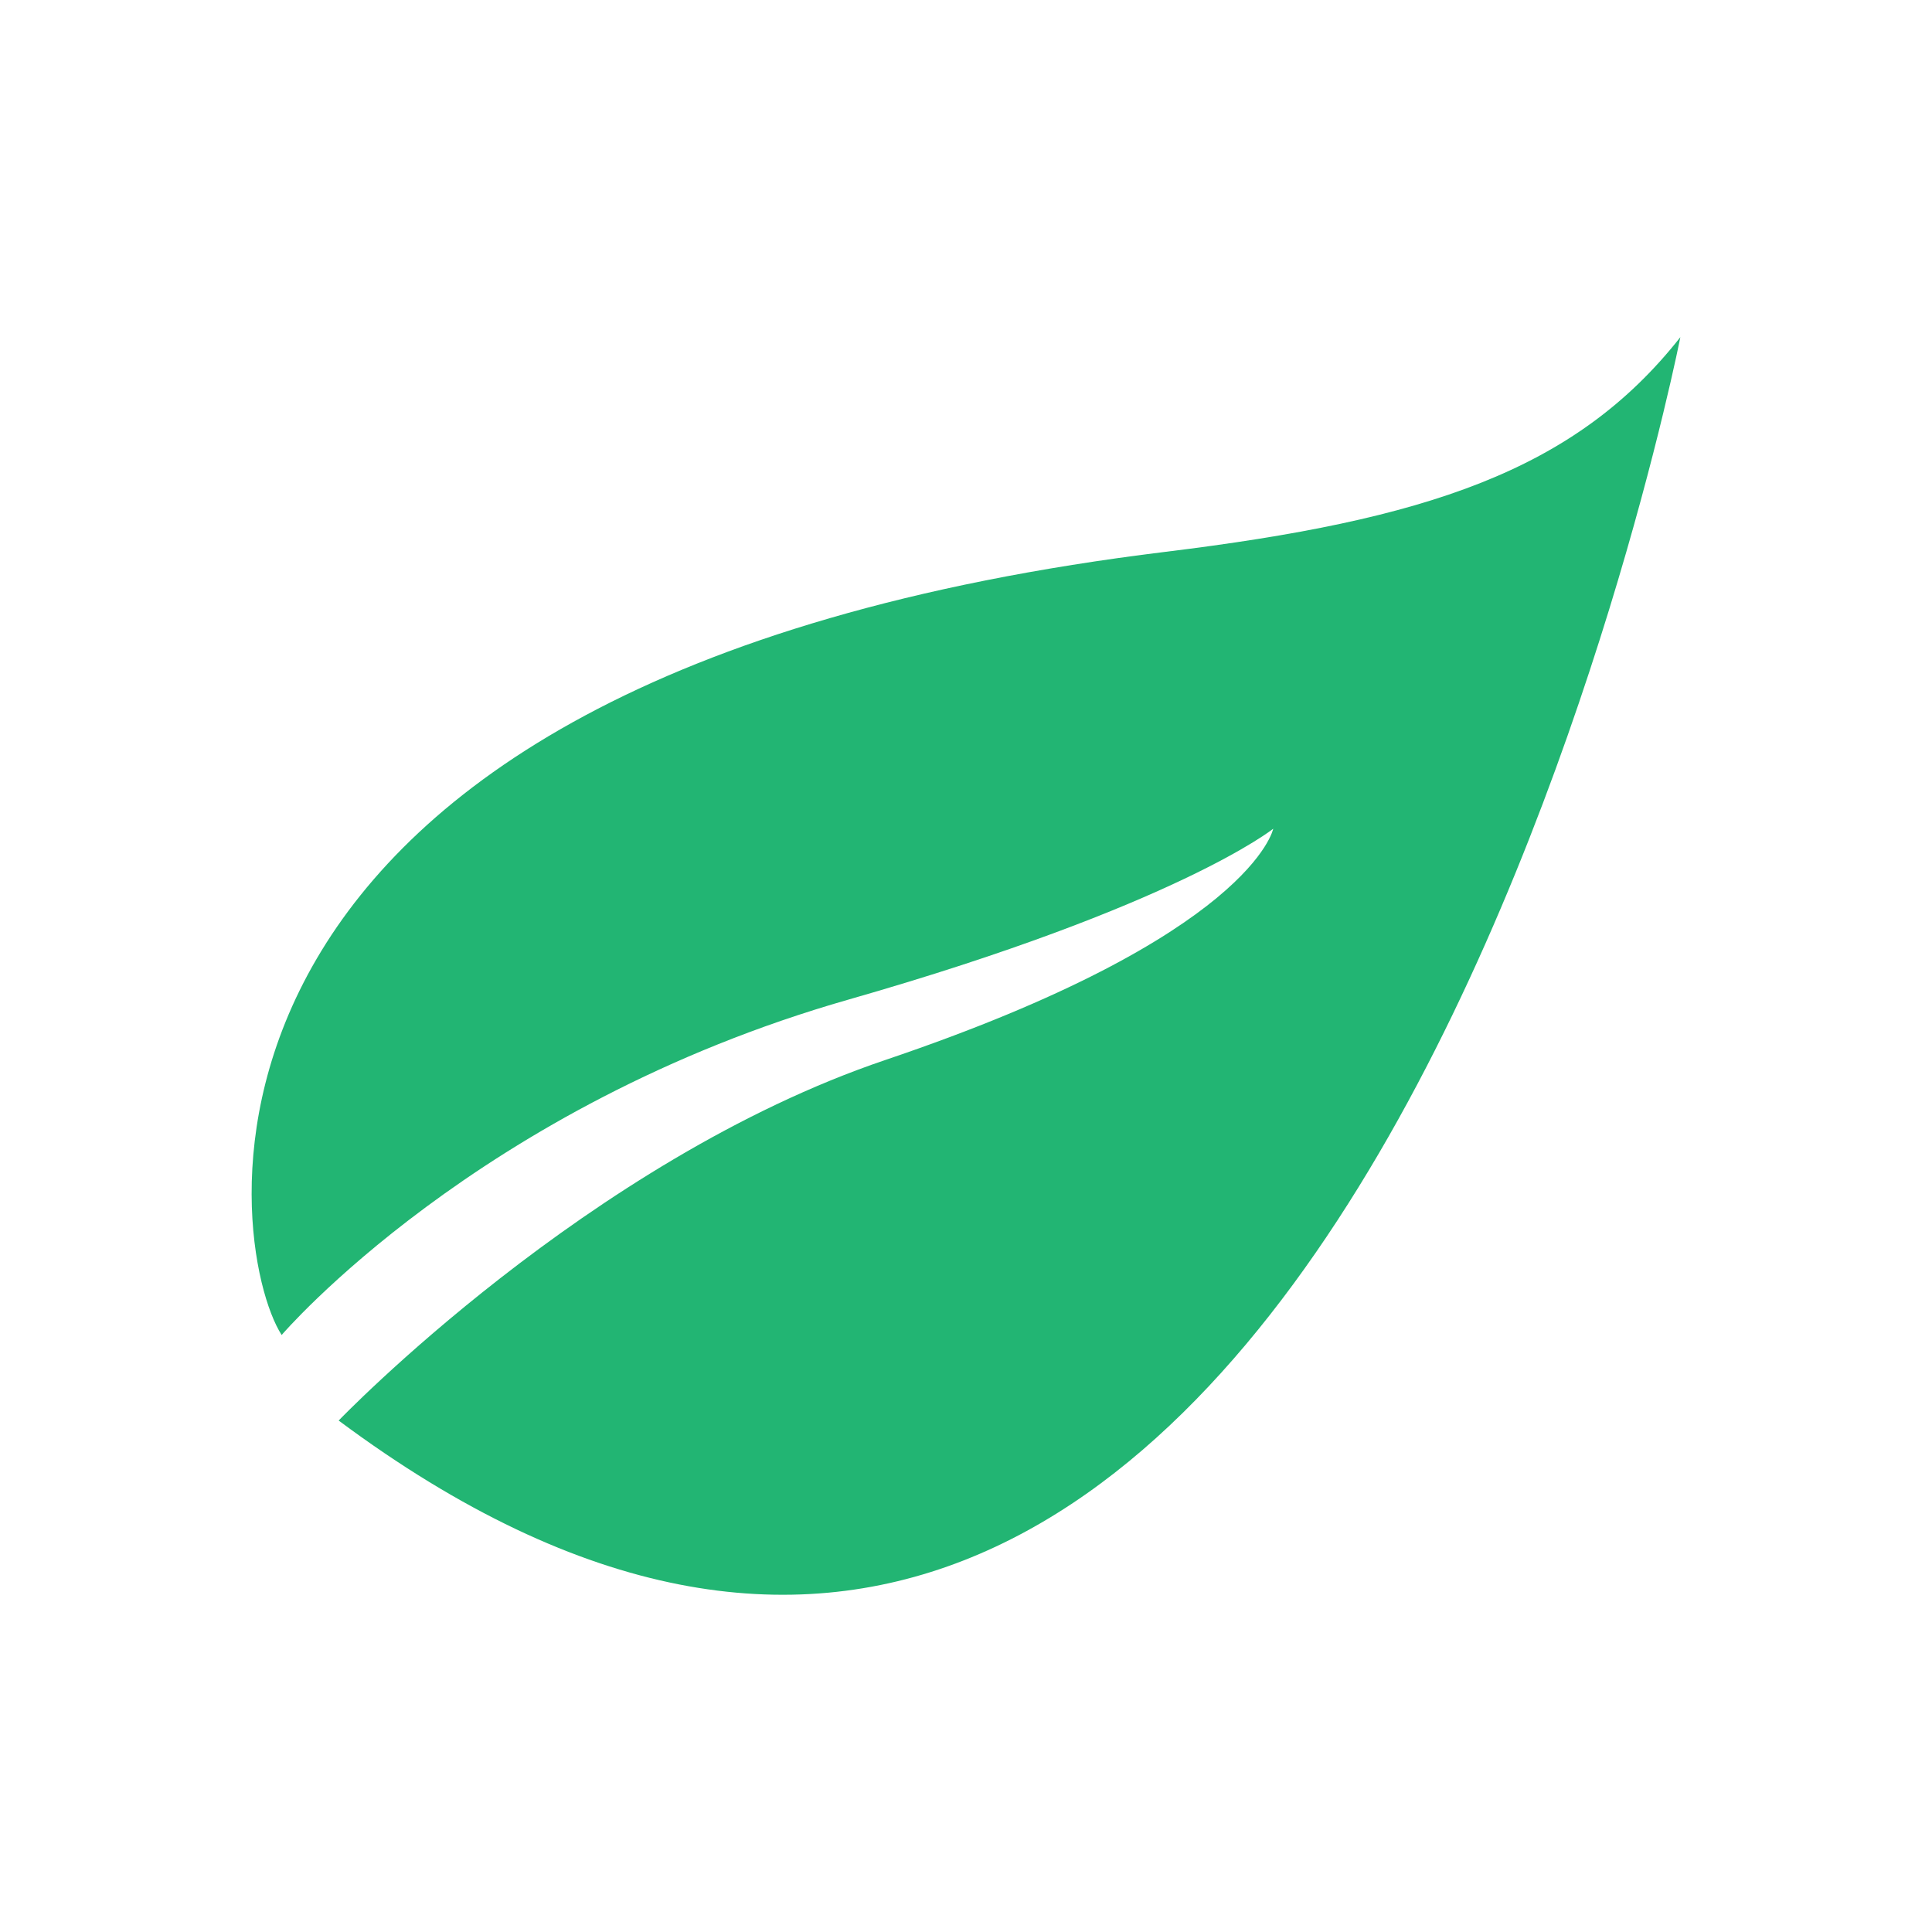
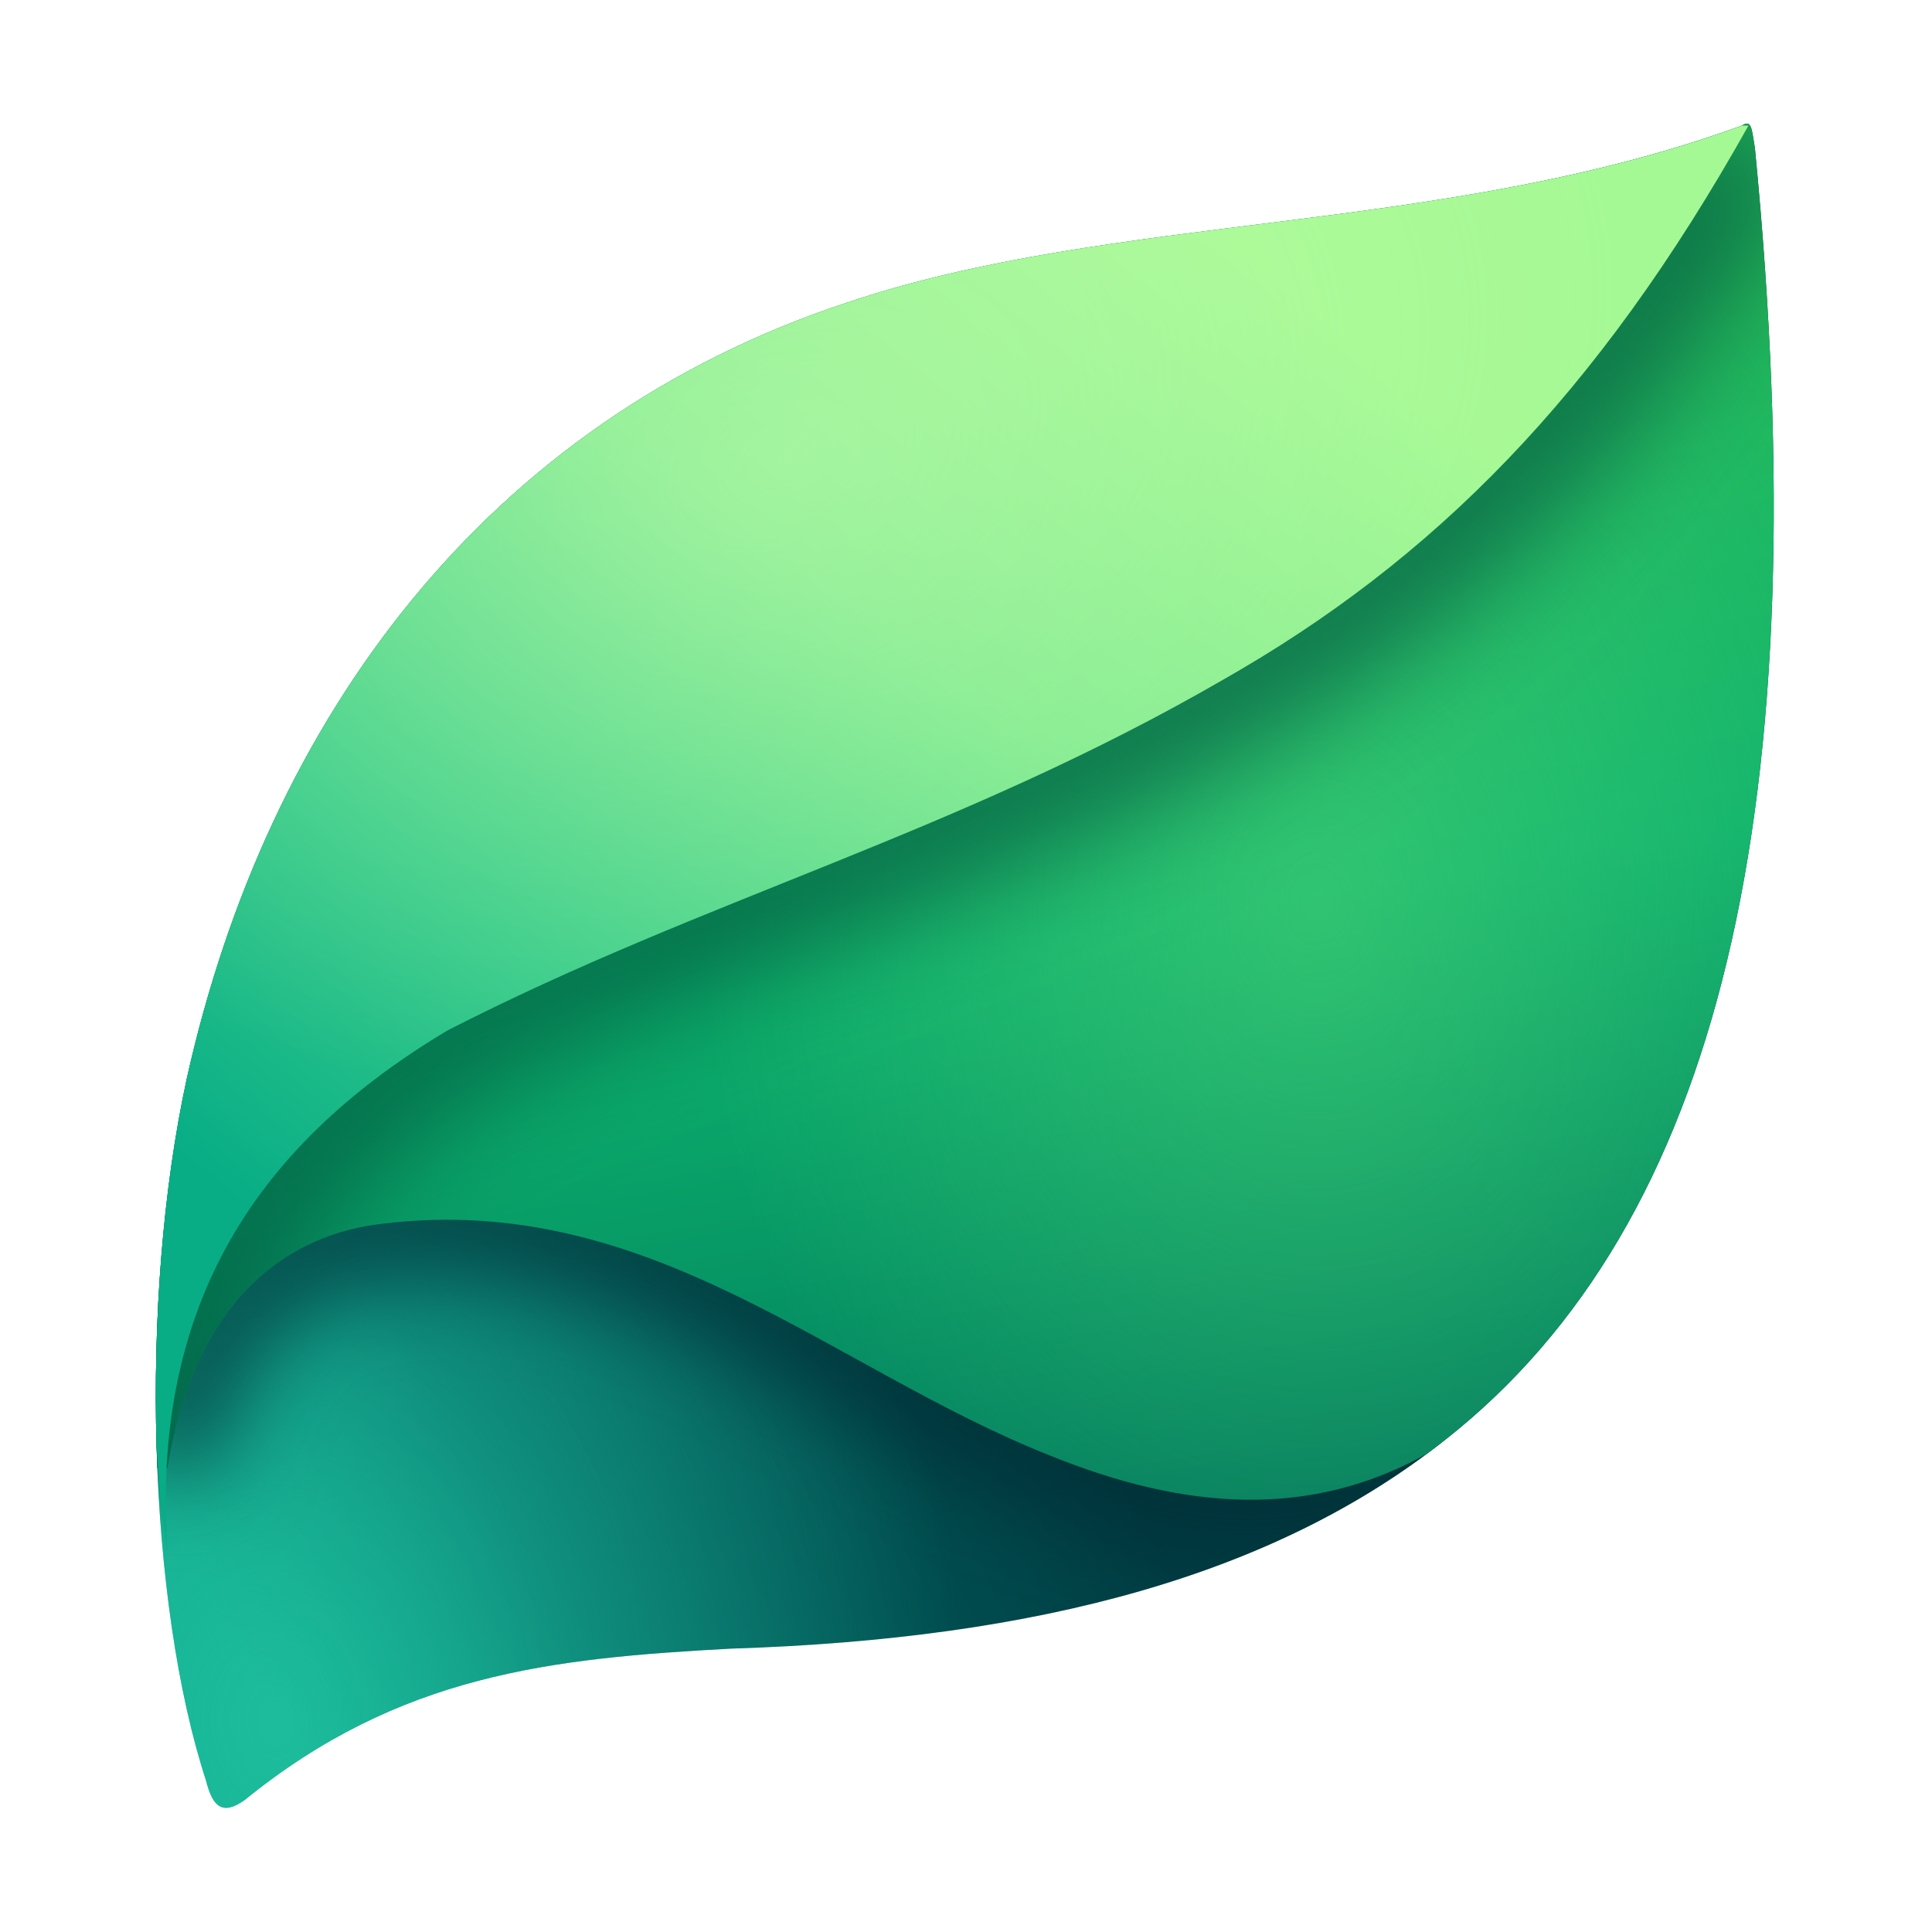
- <svg xmlns="http://www.w3.org/2000/svg" id="Layer_1" data-name="Layer 1" viewBox="0 0 512 512">
+ <svg xmlns="http://www.w3.org/2000/svg" xmlns:xlink="http://www.w3.org/1999/xlink" width="512" height="512" viewBox="107 103 600 600">
  <defs>
-     <style>
-       .cls-1 {
-         fill: #22b573;
-       }
-     </style>
+     <path id="leaf-outline" d="M 648 142 C 555 176 453 169 370 197 C 258 234 190 326 165 438 C 150 507 153 601 171 656 C 173 664 176 667 183 662 C 231 623 278 618 334 615 C 430 612 503 592 556 550 C 641 483 672 354 652 149 C 651 143 651 140 648 142 Z" />
+     <path id="leaf-body" d="M 107 103 H 707 V 466 L 551 554 C 514 575 475 572 433 555 C 365 528 309 473 226 483 C 190 487 166 514 159 559 H 107 Z" />
+     <path id="leaf-fold" d="M 648 142 C 555 176 453 169 370 197 C 258 234 190 326 165 438 C 154 485 152 538 159 585 C 154 511 184 460 246 423 C 326 382 404 362 487 314 C 552 277 603 226 650 142 Z" />
+     <linearGradient id="underside-color" x1="442" y1="535" x2="206" y2="661" gradientUnits="userSpaceOnUse">
+       <stop stop-color="#003d43" />
+       <stop offset="0.65" stop-color="#00635f" />
+       <stop offset="1" stop-color="#079c83" />
+     </linearGradient>
+     <radialGradient id="underside-light" cx="193" cy="637" r="213" gradientTransform="translate(0 -191.1) scale(1 1.3)" gradientUnits="userSpaceOnUse">
+       <stop stop-color="#22c5a3" stop-opacity="0.8" />
+       <stop offset="1" stop-color="#22c5a3" stop-opacity="0" />
+     </radialGradient>
+     <linearGradient id="body-color" x1="477" y1="225" x2="535" y2="574" gradientUnits="userSpaceOnUse">
+       <stop stop-color="#24ba5c" />
+       <stop offset="0.45" stop-color="#0cb16c" />
+       <stop offset="1" stop-color="#00765d" />
+     </linearGradient>
+     <radialGradient id="body-light" cx="516" cy="383" r="192" gradientTransform="translate(0 -114.9) scale(1 1.3)" gradientUnits="userSpaceOnUse">
+       <stop stop-color="#54d878" stop-opacity="0.5" />
+       <stop offset="1" stop-color="#54d878" stop-opacity="0" />
+     </radialGradient>
+     <linearGradient id="fold-color" x1="478" y1="169" x2="214" y2="502" gradientUnits="userSpaceOnUse">
+       <stop stop-color="#a5f994" />
+       <stop offset="0.38" stop-color="#7eea90" />
+       <stop offset="0.72" stop-color="#38cc8a" />
+       <stop offset="1" stop-color="#08ad86" />
+     </linearGradient>
+     <radialGradient id="fold-light" cx="0" cy="0" r="236" gradientTransform="translate(351 245) rotate(-22) scale(1.15 0.78)" gradientUnits="userSpaceOnUse">
+       <stop stop-color="#d1ffb3" stop-opacity="0.42" />
+       <stop offset="1" stop-color="#d1ffb3" stop-opacity="0" />
+     </radialGradient>
+     <clipPath id="leaf-clip">
+       <use xlink:href="#leaf-outline" />
+     </clipPath>
+     <clipPath id="body-clip">
+       <use xlink:href="#leaf-body" />
+     </clipPath>
+     <filter id="fold-shadow" x="-30%" y="-30%" width="160%" height="160%" color-interpolation-filters="sRGB">
+       <feGaussianBlur stdDeviation="18" />
+     </filter>
+     <filter id="curl-shadow" x="-30%" y="-60%" width="160%" height="220%" color-interpolation-filters="sRGB">
+       <feGaussianBlur stdDeviation="14" />
+     </filter>
  </defs>
-   <path class="cls-1" d="M74.65,353.8c-14.67-22.67-38.65-174.11,234.22-207.56,68.89-8.44,108.44-21.33,136.44-56.89,0,0-94.67,481.33-355.56,287.11,0,0,66.17-68.94,144.89-95.56,97.18-32.85,102.78-61.28,102.78-61.28,0,0-25.33,20.33-112.56,45.28-98.27,28.1-150.22,88.89-150.22,88.89" />
+   <g clip-path="url(#leaf-clip)">
+     <g id="curled-underside">
+       <use xlink:href="#leaf-outline" fill="url(#underside-color)" />
+       <use xlink:href="#leaf-outline" fill="url(#underside-light)" />
+       <path d="M 159 559 C 166 514 190 487 226 483 C 309 473 365 528 433 555 C 475 572 514 575 551 554" fill="none" stroke="#002d35" stroke-width="30" stroke-opacity="0.75" filter="url(#curl-shadow)" />
+     </g>
+     <g id="emerald-body">
+       <use xlink:href="#leaf-body" fill="url(#body-color)" />
+       <use xlink:href="#leaf-body" fill="url(#body-light)" />
+       <g clip-path="url(#body-clip)">
+         <path d="M 159 585 C 154 511 184 460 246 423 C 326 382 404 362 487 314 C 552 277 603 226 650 142" fill="none" stroke="#004f3c" stroke-width="43" stroke-opacity="0.72" filter="url(#fold-shadow)" />
+       </g>
+     </g>
+     <g id="mint-fold">
+       <use xlink:href="#leaf-fold" fill="url(#fold-color)" />
+       <use xlink:href="#leaf-fold" fill="url(#fold-light)" />
+     </g>
+   </g>
</svg>
